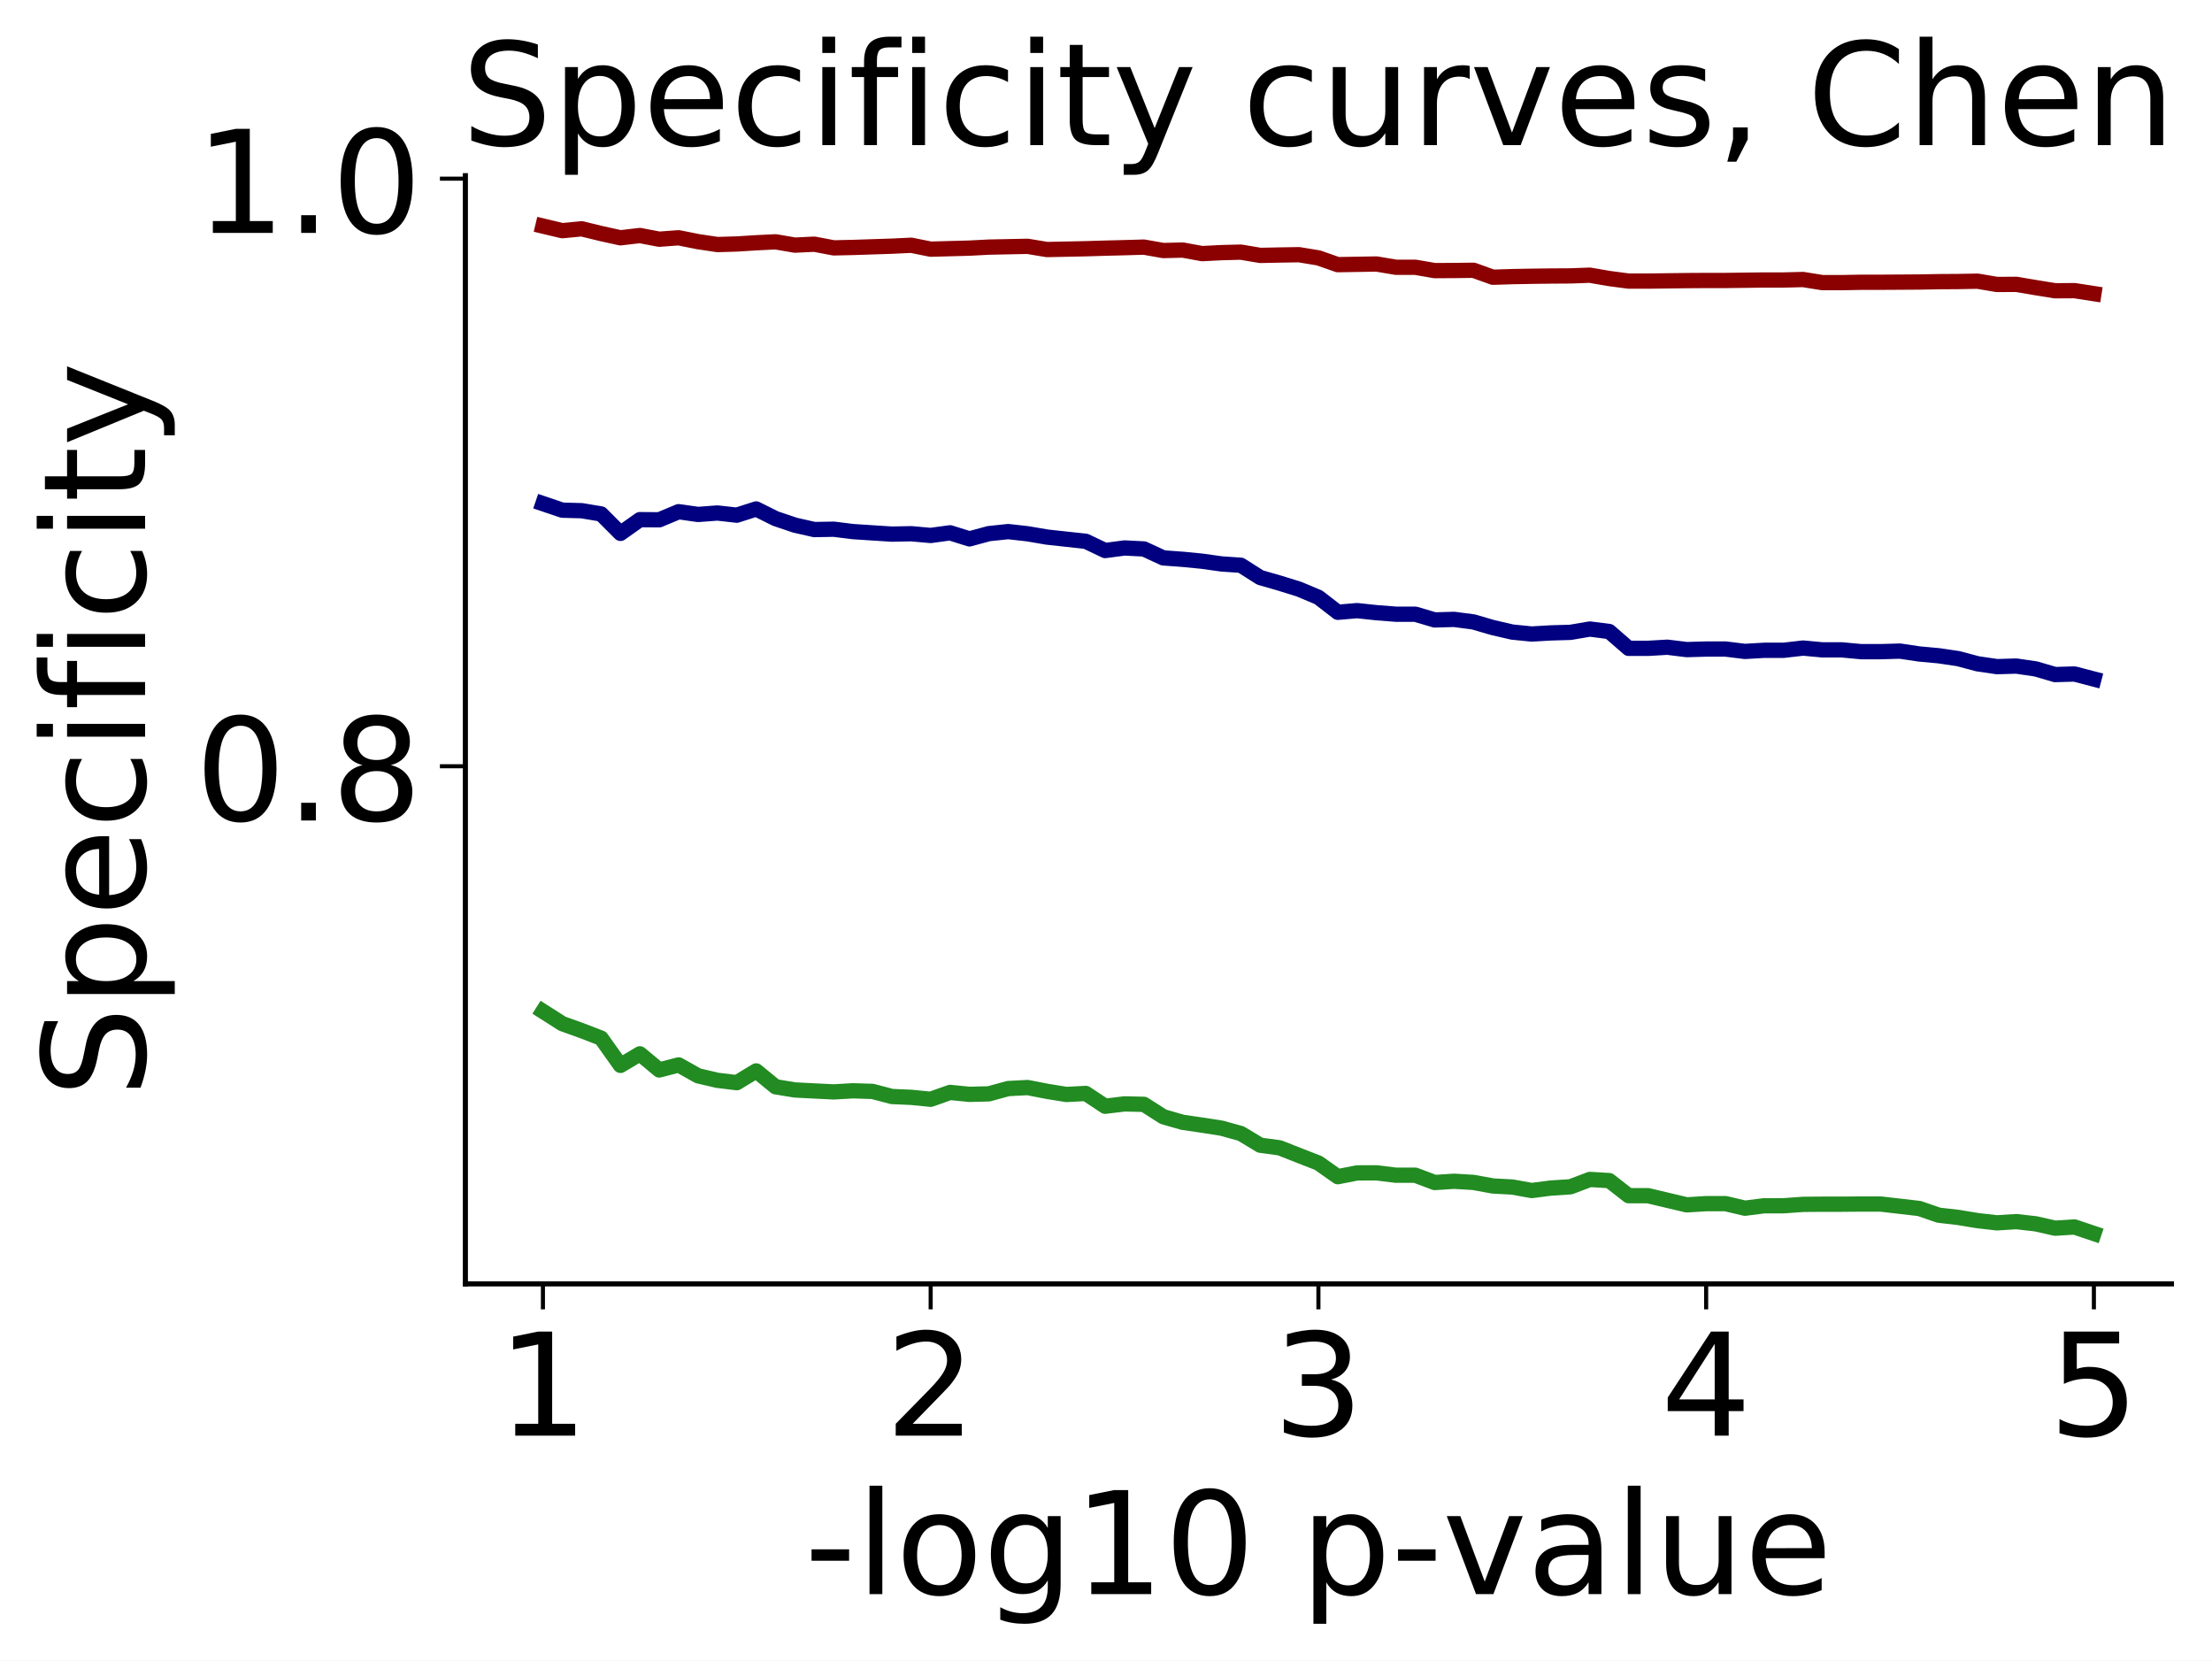
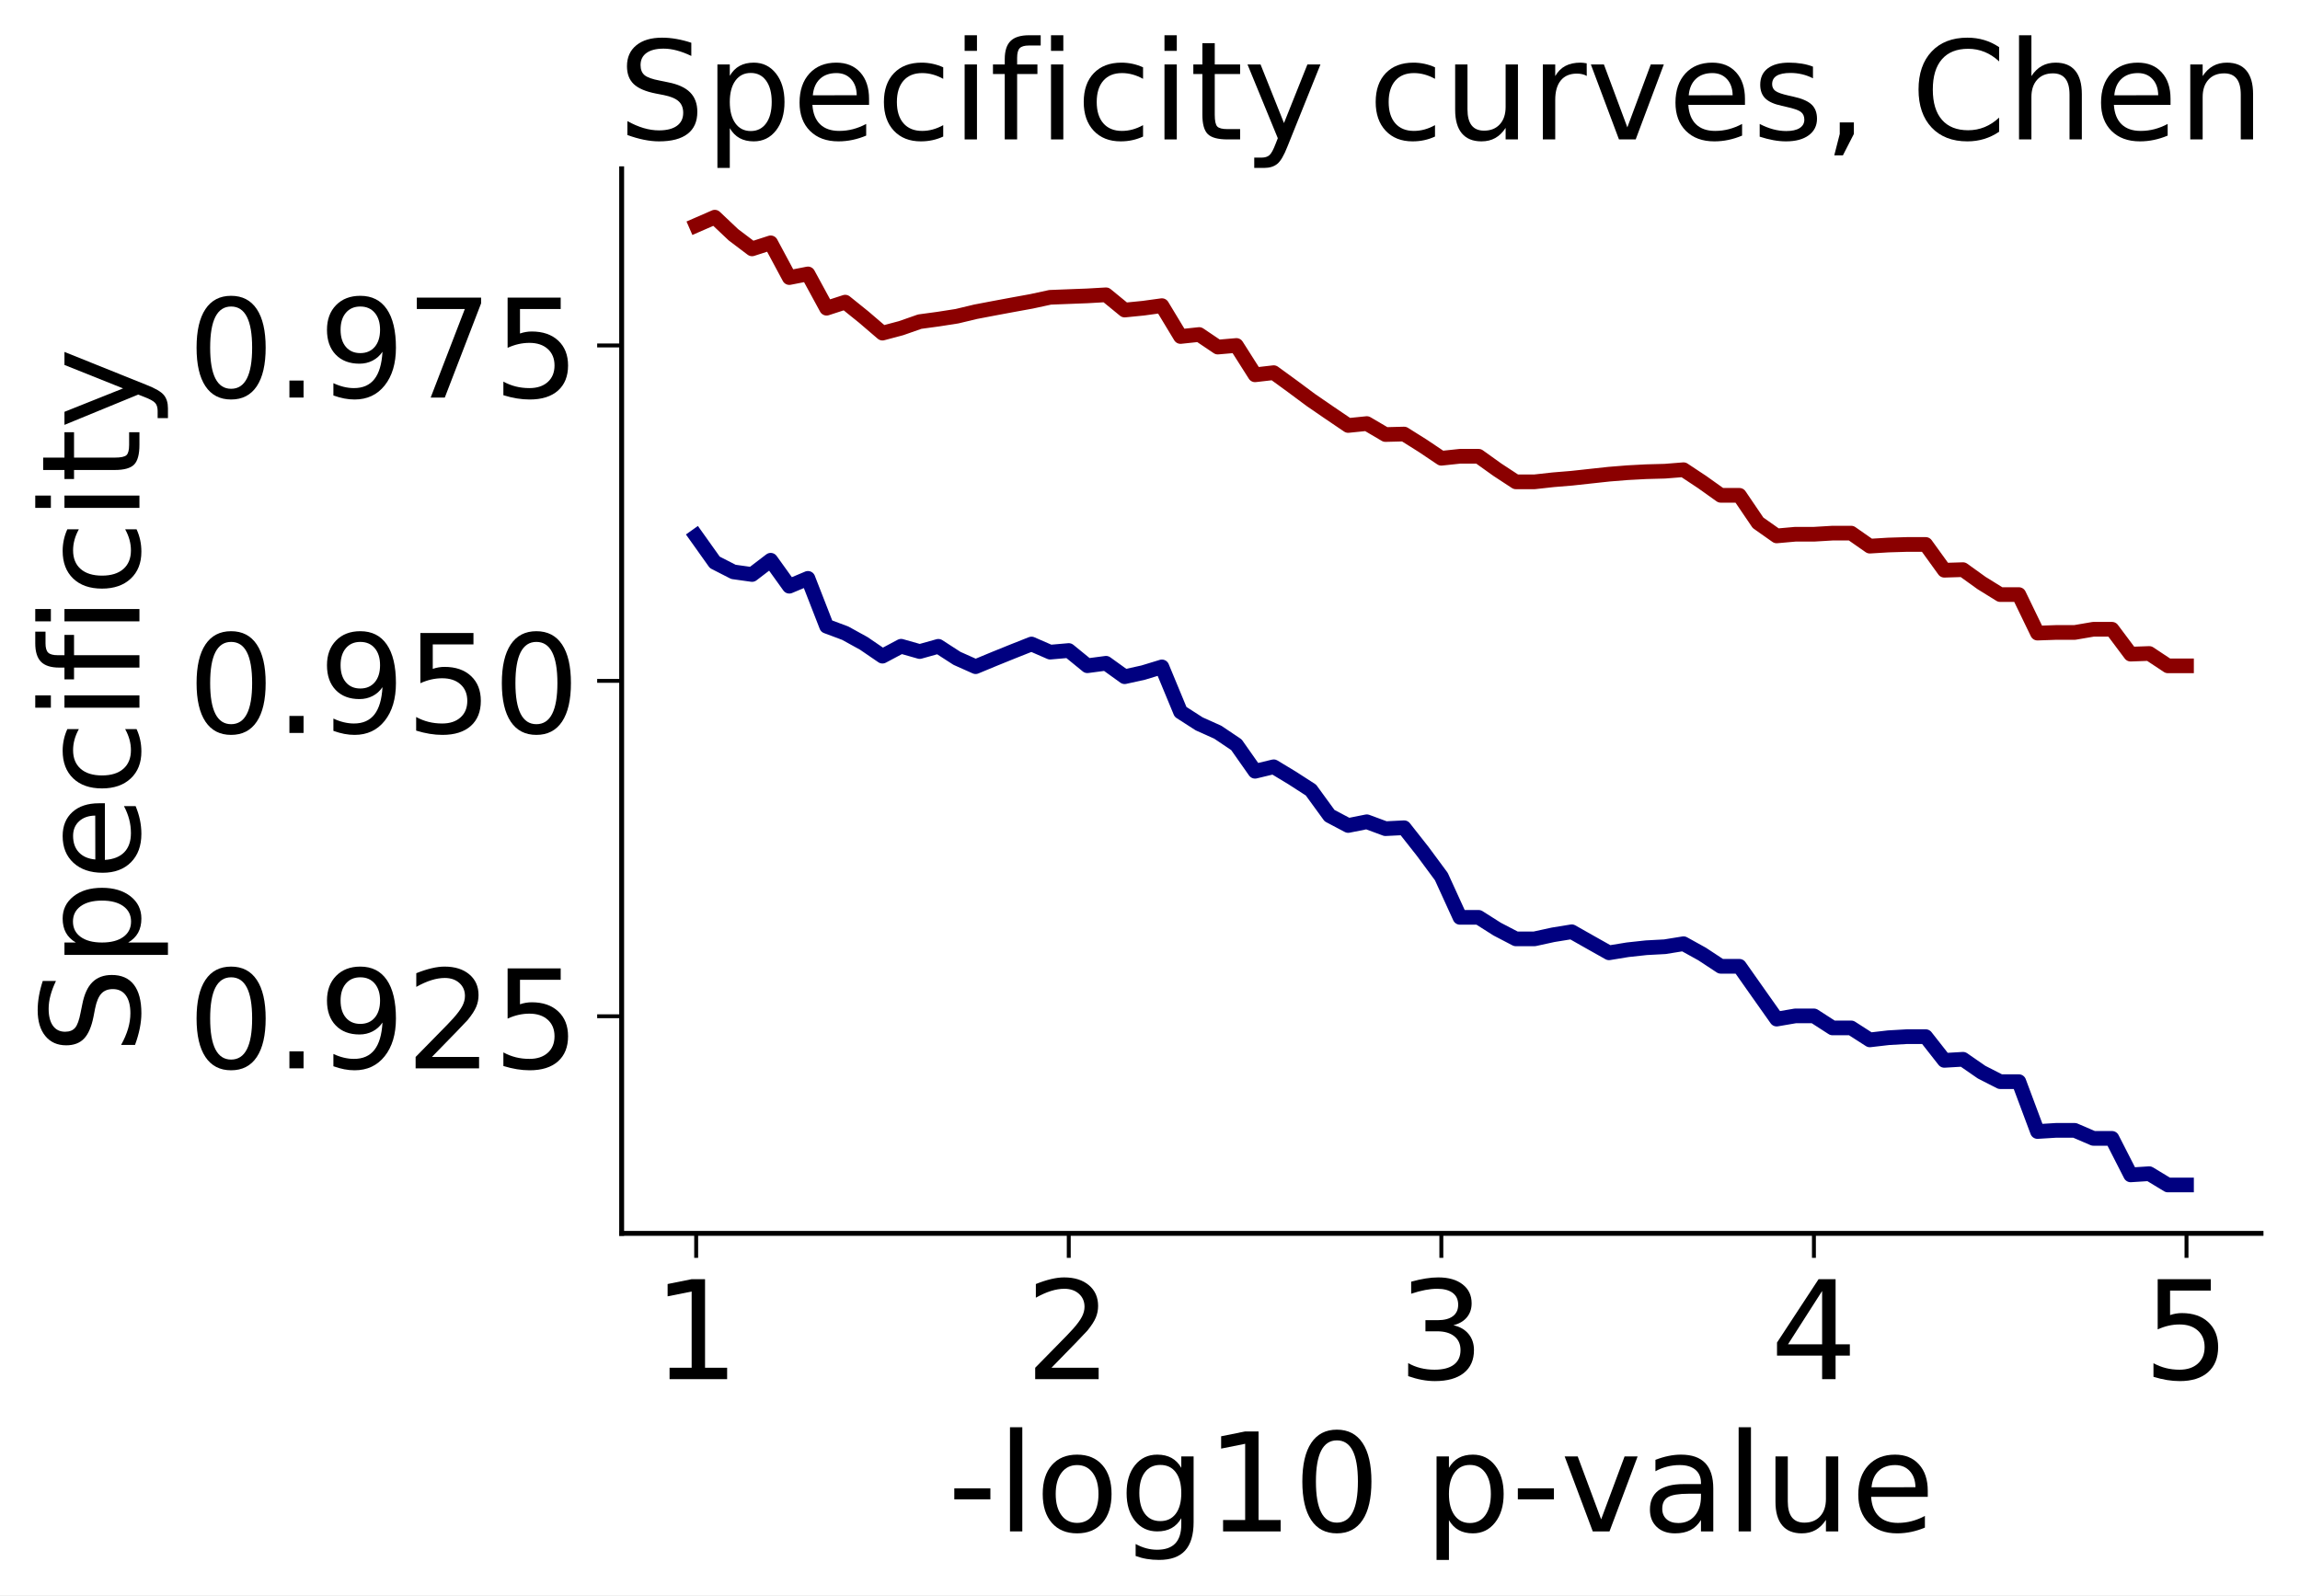
- <svg xmlns="http://www.w3.org/2000/svg" xmlns:xlink="http://www.w3.org/1999/xlink" height="325.813pt" version="1.1" viewBox="0 0 434.087 325.813" width="434.087pt">
+ <svg xmlns="http://www.w3.org/2000/svg" xmlns:xlink="http://www.w3.org/1999/xlink" height="325.813pt" version="1.1" viewBox="0 0 469.717 325.813" width="469.717pt">
  <defs>
    <style type="text/css">
*{stroke-linecap:butt;stroke-linejoin:round;}
  </style>
  </defs>
  <g id="figure_1">
    <g id="patch_1">
-       <path d="M 0 325.813  L 434.087 325.813  L 434.087 0  L 0 0  z " style="fill:#ffffff;" />
+       <path d="M 0 325.813  L 469.717 325.813  L 469.717 0  L 0 0  z " style="fill:#ffffff;" />
    </g>
    <g id="axes_1">
      <g id="patch_2">
-         <path d="M 91.328 251.916  L 426.127 251.916  L 426.127 34.476  L 91.328 34.476  z " style="fill:#ffffff;" />
+         <path d="M 126.957 251.916  L 461.757 251.916  L 461.757 34.476  L 126.957 34.476  z " style="fill:#ffffff;" />
      </g>
      <g id="matplotlib.axis_1">
        <g id="xtick_1">
          <g id="line2d_1">
            <defs>
-               <path d="M 0 0  L 0 5  " id="m78167e372d" style="stroke:#000000;stroke-width:0.8;" />
-             </defs>
-             <g>
-               <use style="stroke:#000000;stroke-width:0.8;" x="106.546" xlink:href="#m78167e372d" y="251.916" />
+               <path d="M 0 0  L 0 5  " id="mc0bfc210e9" style="stroke:#000000;stroke-width:0.8;" />
+             </defs>
+             <g>
+               <use style="stroke:#000000;stroke-width:0.8;" x="142.176" xlink:href="#mc0bfc210e9" y="251.916" />
            </g>
          </g>
          <g id="text_1">
            <defs>
              <path d="M 12.406 8.297  L 28.516 8.297  L 28.516 63.922  L 10.984 60.406  L 10.984 69.391  L 28.422 72.906  L 38.281 72.906  L 38.281 8.297  L 54.391 8.297  L 54.391 0  L 12.406 0  z " id="DejaVuSans-49" />
            </defs>
-             <g transform="translate(97.63818 281.6913)scale(0.28 -0.28)">
+             <g transform="translate(133.2682 281.6913)scale(0.28 -0.28)">
              <use xlink:href="#DejaVuSans-49" />
            </g>
          </g>
        </g>
        <g id="xtick_2">
          <g id="line2d_2">
            <g>
-               <use style="stroke:#000000;stroke-width:0.8;" x="182.637" xlink:href="#m78167e372d" y="251.916" />
+               <use style="stroke:#000000;stroke-width:0.8;" x="218.267" xlink:href="#mc0bfc210e9" y="251.916" />
            </g>
          </g>
          <g id="text_2">
            <defs>
              <path d="M 19.188 8.297  L 53.609 8.297  L 53.609 0  L 7.328 0  L 7.328 8.297  Q 12.938 14.109 22.625 23.891  Q 32.328 33.688 34.812 36.531  Q 39.547 41.844 41.422 45.531  Q 43.312 49.219 43.312 52.781  Q 43.312 58.594 39.234 62.25  Q 35.156 65.922 28.609 65.922  Q 23.969 65.922 18.812 64.312  Q 13.672 62.703 7.812 59.422  L 7.812 69.391  Q 13.766 71.781 18.938 73  Q 24.125 74.219 28.422 74.219  Q 39.75 74.219 46.484 68.547  Q 53.219 62.891 53.219 53.422  Q 53.219 48.922 51.531 44.891  Q 49.859 40.875 45.406 35.406  Q 44.188 33.984 37.641 27.219  Q 31.109 20.453 19.188 8.297  z " id="DejaVuSans-50" />
            </defs>
-             <g transform="translate(173.7291 281.6913)scale(0.28 -0.28)">
+             <g transform="translate(209.3591 281.6913)scale(0.28 -0.28)">
              <use xlink:href="#DejaVuSans-50" />
            </g>
          </g>
        </g>
        <g id="xtick_3">
          <g id="line2d_3">
            <g>
-               <use style="stroke:#000000;stroke-width:0.8;" x="258.728" xlink:href="#m78167e372d" y="251.916" />
+               <use style="stroke:#000000;stroke-width:0.8;" x="294.358" xlink:href="#mc0bfc210e9" y="251.916" />
            </g>
          </g>
          <g id="text_3">
            <defs>
              <path d="M 40.578 39.312  Q 47.656 37.797 51.625 33  Q 55.609 28.219 55.609 21.188  Q 55.609 10.406 48.188 4.484  Q 40.766 -1.422 27.094 -1.422  Q 22.516 -1.422 17.656 -0.516  Q 12.797 0.391 7.625 2.203  L 7.625 11.719  Q 11.719 9.328 16.594 8.109  Q 21.484 6.891 26.812 6.891  Q 36.078 6.891 40.938 10.547  Q 45.797 14.203 45.797 21.188  Q 45.797 27.641 41.281 31.266  Q 36.766 34.906 28.719 34.906  L 20.219 34.906  L 20.219 43.016  L 29.109 43.016  Q 36.375 43.016 40.234 45.922  Q 44.094 48.828 44.094 54.297  Q 44.094 59.906 40.109 62.906  Q 36.141 65.922 28.719 65.922  Q 24.656 65.922 20.016 65.031  Q 15.375 64.156 9.812 62.312  L 9.812 71.094  Q 15.438 72.656 20.344 73.438  Q 25.25 74.219 29.594 74.219  Q 40.828 74.219 47.359 69.109  Q 53.906 64.016 53.906 55.328  Q 53.906 49.266 50.438 45.094  Q 46.969 40.922 40.578 39.312  z " id="DejaVuSans-51" />
            </defs>
-             <g transform="translate(249.82 281.6913)scale(0.28 -0.28)">
+             <g transform="translate(285.45 281.6913)scale(0.28 -0.28)">
              <use xlink:href="#DejaVuSans-51" />
            </g>
          </g>
        </g>
        <g id="xtick_4">
          <g id="line2d_4">
            <g>
-               <use style="stroke:#000000;stroke-width:0.8;" x="334.818" xlink:href="#m78167e372d" y="251.916" />
+               <use style="stroke:#000000;stroke-width:0.8;" x="370.448" xlink:href="#mc0bfc210e9" y="251.916" />
            </g>
          </g>
          <g id="text_4">
            <defs>
              <path d="M 37.797 64.312  L 12.891 25.391  L 37.797 25.391  z M 35.203 72.906  L 47.609 72.906  L 47.609 25.391  L 58.016 25.391  L 58.016 17.188  L 47.609 17.188  L 47.609 0  L 37.797 0  L 37.797 17.188  L 4.891 17.188  L 4.891 26.703  z " id="DejaVuSans-52" />
            </defs>
-             <g transform="translate(325.9109 281.6913)scale(0.28 -0.28)">
+             <g transform="translate(361.5409 281.6913)scale(0.28 -0.28)">
              <use xlink:href="#DejaVuSans-52" />
            </g>
          </g>
        </g>
        <g id="xtick_5">
          <g id="line2d_5">
            <g>
-               <use style="stroke:#000000;stroke-width:0.8;" x="410.909" xlink:href="#m78167e372d" y="251.916" />
+               <use style="stroke:#000000;stroke-width:0.8;" x="446.539" xlink:href="#mc0bfc210e9" y="251.916" />
            </g>
          </g>
          <g id="text_5">
            <defs>
              <path d="M 10.797 72.906  L 49.516 72.906  L 49.516 64.594  L 19.828 64.594  L 19.828 46.734  Q 21.969 47.469 24.109 47.828  Q 26.266 48.188 28.422 48.188  Q 40.625 48.188 47.75 41.5  Q 54.891 34.812 54.891 23.391  Q 54.891 11.625 47.562 5.094  Q 40.234 -1.422 26.906 -1.422  Q 22.312 -1.422 17.547 -0.641  Q 12.797 0.141 7.719 1.703  L 7.719 11.625  Q 12.109 9.234 16.797 8.062  Q 21.484 6.891 26.703 6.891  Q 35.156 6.891 40.078 11.328  Q 45.016 15.766 45.016 23.391  Q 45.016 31 40.078 35.438  Q 35.156 39.891 26.703 39.891  Q 22.75 39.891 18.812 39.016  Q 14.891 38.141 10.797 36.281  z " id="DejaVuSans-53" />
            </defs>
-             <g transform="translate(402.0018 281.6913)scale(0.28 -0.28)">
+             <g transform="translate(437.6318 281.6913)scale(0.28 -0.28)">
              <use xlink:href="#DejaVuSans-53" />
            </g>
          </g>
        </g>
        <g id="text_6">
          <defs>
            <path d="M 4.891 31.391  L 31.203 31.391  L 31.203 23.391  L 4.891 23.391  z " id="DejaVuSans-45" />
            <path d="M 9.422 75.984  L 18.406 75.984  L 18.406 0  L 9.422 0  z " id="DejaVuSans-108" />
            <path d="M 30.609 48.391  Q 23.391 48.391 19.188 42.75  Q 14.984 37.109 14.984 27.297  Q 14.984 17.484 19.156 11.844  Q 23.344 6.203 30.609 6.203  Q 37.797 6.203 41.984 11.859  Q 46.188 17.531 46.188 27.297  Q 46.188 37.016 41.984 42.703  Q 37.797 48.391 30.609 48.391  z M 30.609 56  Q 42.328 56 49.016 48.375  Q 55.719 40.766 55.719 27.297  Q 55.719 13.875 49.016 6.219  Q 42.328 -1.422 30.609 -1.422  Q 18.844 -1.422 12.172 6.219  Q 5.516 13.875 5.516 27.297  Q 5.516 40.766 12.172 48.375  Q 18.844 56 30.609 56  z " id="DejaVuSans-111" />
            <path d="M 45.406 27.984  Q 45.406 37.75 41.375 43.109  Q 37.359 48.484 30.078 48.484  Q 22.859 48.484 18.828 43.109  Q 14.797 37.75 14.797 27.984  Q 14.797 18.266 18.828 12.891  Q 22.859 7.516 30.078 7.516  Q 37.359 7.516 41.375 12.891  Q 45.406 18.266 45.406 27.984  z M 54.391 6.781  Q 54.391 -7.172 48.188 -13.984  Q 42 -20.797 29.203 -20.797  Q 24.469 -20.797 20.266 -20.094  Q 16.062 -19.391 12.109 -17.922  L 12.109 -9.188  Q 16.062 -11.328 19.922 -12.344  Q 23.781 -13.375 27.781 -13.375  Q 36.625 -13.375 41.016 -8.766  Q 45.406 -4.156 45.406 5.172  L 45.406 9.625  Q 42.625 4.781 38.281 2.391  Q 33.938 0 27.875 0  Q 17.828 0 11.672 7.656  Q 5.516 15.328 5.516 27.984  Q 5.516 40.672 11.672 48.328  Q 17.828 56 27.875 56  Q 33.938 56 38.281 53.609  Q 42.625 51.219 45.406 46.391  L 45.406 54.688  L 54.391 54.688  z " id="DejaVuSans-103" />
            <path d="M 31.781 66.406  Q 24.172 66.406 20.328 58.906  Q 16.5 51.422 16.5 36.375  Q 16.5 21.391 20.328 13.891  Q 24.172 6.391 31.781 6.391  Q 39.453 6.391 43.281 13.891  Q 47.125 21.391 47.125 36.375  Q 47.125 51.422 43.281 58.906  Q 39.453 66.406 31.781 66.406  z M 31.781 74.219  Q 44.047 74.219 50.516 64.516  Q 56.984 54.828 56.984 36.375  Q 56.984 17.969 50.516 8.266  Q 44.047 -1.422 31.781 -1.422  Q 19.531 -1.422 13.062 8.266  Q 6.594 17.969 6.594 36.375  Q 6.594 54.828 13.062 64.516  Q 19.531 74.219 31.781 74.219  z " id="DejaVuSans-48" />
            <path id="DejaVuSans-32" />
            <path d="M 18.109 8.203  L 18.109 -20.797  L 9.078 -20.797  L 9.078 54.688  L 18.109 54.688  L 18.109 46.391  Q 20.953 51.266 25.266 53.625  Q 29.594 56 35.594 56  Q 45.562 56 51.781 48.094  Q 58.016 40.188 58.016 27.297  Q 58.016 14.406 51.781 6.484  Q 45.562 -1.422 35.594 -1.422  Q 29.594 -1.422 25.266 0.953  Q 20.953 3.328 18.109 8.203  z M 48.688 27.297  Q 48.688 37.203 44.609 42.844  Q 40.531 48.484 33.406 48.484  Q 26.266 48.484 22.188 42.844  Q 18.109 37.203 18.109 27.297  Q 18.109 17.391 22.188 11.75  Q 26.266 6.109 33.406 6.109  Q 40.531 6.109 44.609 11.75  Q 48.688 17.391 48.688 27.297  z " id="DejaVuSans-112" />
            <path d="M 2.984 54.688  L 12.5 54.688  L 29.594 8.797  L 46.688 54.688  L 56.203 54.688  L 35.688 0  L 23.484 0  z " id="DejaVuSans-118" />
            <path d="M 34.281 27.484  Q 23.391 27.484 19.188 25  Q 14.984 22.516 14.984 16.5  Q 14.984 11.719 18.141 8.906  Q 21.297 6.109 26.703 6.109  Q 34.188 6.109 38.703 11.406  Q 43.219 16.703 43.219 25.484  L 43.219 27.484  z M 52.203 31.203  L 52.203 0  L 43.219 0  L 43.219 8.297  Q 40.141 3.328 35.547 0.953  Q 30.953 -1.422 24.312 -1.422  Q 15.922 -1.422 10.953 3.297  Q 6 8.016 6 15.922  Q 6 25.141 12.172 29.828  Q 18.359 34.516 30.609 34.516  L 43.219 34.516  L 43.219 35.406  Q 43.219 41.609 39.141 45  Q 35.062 48.391 27.688 48.391  Q 23 48.391 18.547 47.266  Q 14.109 46.141 10.016 43.891  L 10.016 52.203  Q 14.938 54.109 19.578 55.047  Q 24.219 56 28.609 56  Q 40.484 56 46.344 49.844  Q 52.203 43.703 52.203 31.203  z " id="DejaVuSans-97" />
            <path d="M 8.5 21.578  L 8.5 54.688  L 17.484 54.688  L 17.484 21.922  Q 17.484 14.156 20.5 10.266  Q 23.531 6.391 29.594 6.391  Q 36.859 6.391 41.078 11.031  Q 45.312 15.672 45.312 23.688  L 45.312 54.688  L 54.297 54.688  L 54.297 0  L 45.312 0  L 45.312 8.406  Q 42.047 3.422 37.719 1  Q 33.406 -1.422 27.688 -1.422  Q 18.266 -1.422 13.375 4.438  Q 8.5 10.297 8.5 21.578  z M 31.109 56  z " id="DejaVuSans-117" />
            <path d="M 56.203 29.594  L 56.203 25.203  L 14.891 25.203  Q 15.484 15.922 20.484 11.062  Q 25.484 6.203 34.422 6.203  Q 39.594 6.203 44.453 7.469  Q 49.312 8.734 54.109 11.281  L 54.109 2.781  Q 49.266 0.734 44.188 -0.344  Q 39.109 -1.422 33.891 -1.422  Q 20.797 -1.422 13.156 6.188  Q 5.516 13.812 5.516 26.812  Q 5.516 40.234 12.766 48.109  Q 20.016 56 32.328 56  Q 43.359 56 49.781 48.891  Q 56.203 41.797 56.203 29.594  z M 47.219 32.234  Q 47.125 39.594 43.094 43.984  Q 39.062 48.391 32.422 48.391  Q 24.906 48.391 20.391 44.141  Q 15.875 39.891 15.188 32.172  z " id="DejaVuSans-101" />
          </defs>
-           <g transform="translate(157.8925 312.79)scale(0.28 -0.28)">
+           <g transform="translate(193.5225 312.79)scale(0.28 -0.28)">
            <use xlink:href="#DejaVuSans-45" />
            <use x="36.084" xlink:href="#DejaVuSans-108" />
            <use x="63.867" xlink:href="#DejaVuSans-111" />
            <use x="125.049" xlink:href="#DejaVuSans-103" />
            <use x="188.525" xlink:href="#DejaVuSans-49" />
            <use x="252.148" xlink:href="#DejaVuSans-48" />
            <use x="315.771" xlink:href="#DejaVuSans-32" />
            <use x="347.559" xlink:href="#DejaVuSans-112" />
            <use x="411.035" xlink:href="#DejaVuSans-45" />
            <use x="447.088" xlink:href="#DejaVuSans-118" />
            <use x="506.268" xlink:href="#DejaVuSans-97" />
            <use x="567.547" xlink:href="#DejaVuSans-108" />
            <use x="595.33" xlink:href="#DejaVuSans-117" />
            <use x="658.709" xlink:href="#DejaVuSans-101" />
          </g>
        </g>
      </g>
      <g id="matplotlib.axis_2">
        <g id="ytick_1">
          <g id="line2d_6">
            <defs>
-               <path d="M 0 0  L -5 0  " id="mc0ffc620c5" style="stroke:#000000;stroke-width:0.8;" />
-             </defs>
-             <g>
-               <use style="stroke:#000000;stroke-width:0.8;" x="91.328" xlink:href="#mc0ffc620c5" y="150.355" />
+               <path d="M 0 0  L -5 0  " id="m70d79c8065" style="stroke:#000000;stroke-width:0.8;" />
+             </defs>
+             <g>
+               <use style="stroke:#000000;stroke-width:0.8;" x="126.957" xlink:href="#m70d79c8065" y="207.571" />
            </g>
          </g>
          <g id="text_7">
            <defs>
              <path d="M 10.688 12.406  L 21 12.406  L 21 0  L 10.688 0  z " id="DejaVuSans-46" />
-               <path d="M 31.781 34.625  Q 24.75 34.625 20.719 30.859  Q 16.703 27.094 16.703 20.516  Q 16.703 13.922 20.719 10.156  Q 24.75 6.391 31.781 6.391  Q 38.812 6.391 42.859 10.172  Q 46.922 13.969 46.922 20.516  Q 46.922 27.094 42.891 30.859  Q 38.875 34.625 31.781 34.625  z M 21.922 38.812  Q 15.578 40.375 12.031 44.719  Q 8.5 49.078 8.5 55.328  Q 8.5 64.062 14.719 69.141  Q 20.953 74.219 31.781 74.219  Q 42.672 74.219 48.875 69.141  Q 55.078 64.062 55.078 55.328  Q 55.078 49.078 51.531 44.719  Q 48 40.375 41.703 38.812  Q 48.828 37.156 52.797 32.312  Q 56.781 27.484 56.781 20.516  Q 56.781 9.906 50.312 4.234  Q 43.844 -1.422 31.781 -1.422  Q 19.734 -1.422 13.25 4.234  Q 6.781 9.906 6.781 20.516  Q 6.781 27.484 10.781 32.312  Q 14.797 37.156 21.922 38.812  z M 18.312 54.391  Q 18.312 48.734 21.844 45.562  Q 25.391 42.391 31.781 42.391  Q 38.141 42.391 41.719 45.562  Q 45.312 48.734 45.312 54.391  Q 45.312 60.062 41.719 63.234  Q 38.141 66.406 31.781 66.406  Q 25.391 66.406 21.844 63.234  Q 18.312 60.062 18.312 54.391  z " id="DejaVuSans-56" />
-             </defs>
-             <g transform="translate(38.29875 160.9925)scale(0.28 -0.28)">
+               <path d="M 10.984 1.516  L 10.984 10.5  Q 14.703 8.734 18.5 7.812  Q 22.312 6.891 25.984 6.891  Q 35.75 6.891 40.891 13.453  Q 46.047 20.016 46.781 33.406  Q 43.953 29.203 39.594 26.953  Q 35.25 24.703 29.984 24.703  Q 19.047 24.703 12.672 31.312  Q 6.297 37.938 6.297 49.422  Q 6.297 60.641 12.938 67.422  Q 19.578 74.219 30.609 74.219  Q 43.266 74.219 49.922 64.516  Q 56.594 54.828 56.594 36.375  Q 56.594 19.141 48.406 8.859  Q 40.234 -1.422 26.422 -1.422  Q 22.703 -1.422 18.891 -0.688  Q 15.094 0.047 10.984 1.516  z M 30.609 32.422  Q 37.25 32.422 41.125 36.953  Q 45.016 41.5 45.016 49.422  Q 45.016 57.281 41.125 61.844  Q 37.25 66.406 30.609 66.406  Q 23.969 66.406 20.094 61.844  Q 16.219 57.281 16.219 49.422  Q 16.219 41.5 20.094 36.953  Q 23.969 32.422 30.609 32.422  z " id="DejaVuSans-57" />
+             </defs>
+             <g transform="translate(38.29875 218.2085)scale(0.28 -0.28)">
              <use xlink:href="#DejaVuSans-48" />
              <use x="63.623" xlink:href="#DejaVuSans-46" />
-               <use x="95.41" xlink:href="#DejaVuSans-56" />
+               <use x="95.41" xlink:href="#DejaVuSans-57" />
+               <use x="159.033" xlink:href="#DejaVuSans-50" />
+               <use x="222.656" xlink:href="#DejaVuSans-53" />
            </g>
          </g>
        </g>
        <g id="ytick_2">
          <g id="line2d_7">
            <g>
-               <use style="stroke:#000000;stroke-width:0.8;" x="91.328" xlink:href="#mc0ffc620c5" y="35.061" />
+               <use style="stroke:#000000;stroke-width:0.8;" x="126.957" xlink:href="#m70d79c8065" y="139.067" />
            </g>
          </g>
          <g id="text_8">
-             <g transform="translate(38.29875 45.69923)scale(0.28 -0.28)">
-               <use xlink:href="#DejaVuSans-49" />
+             <g transform="translate(38.29875 149.7043)scale(0.28 -0.28)">
+               <use xlink:href="#DejaVuSans-48" />
              <use x="63.623" xlink:href="#DejaVuSans-46" />
-               <use x="95.41" xlink:href="#DejaVuSans-48" />
-             </g>
-           </g>
-         </g>
-         <g id="text_9">
+               <use x="95.41" xlink:href="#DejaVuSans-57" />
+               <use x="159.033" xlink:href="#DejaVuSans-53" />
+               <use x="222.656" xlink:href="#DejaVuSans-48" />
+             </g>
+           </g>
+         </g>
+         <g id="ytick_3">
+           <g id="line2d_8">
+             <g>
+               <use style="stroke:#000000;stroke-width:0.8;" x="126.957" xlink:href="#m70d79c8065" y="70.562" />
+             </g>
+           </g>
+           <g id="text_9">
+             <defs>
+               <path d="M 8.203 72.906  L 55.078 72.906  L 55.078 68.703  L 28.609 0  L 18.312 0  L 43.219 64.594  L 8.203 64.594  z " id="DejaVuSans-55" />
+             </defs>
+             <g transform="translate(38.29875 81.2002)scale(0.28 -0.28)">
+               <use xlink:href="#DejaVuSans-48" />
+               <use x="63.623" xlink:href="#DejaVuSans-46" />
+               <use x="95.41" xlink:href="#DejaVuSans-57" />
+               <use x="159.033" xlink:href="#DejaVuSans-55" />
+               <use x="222.656" xlink:href="#DejaVuSans-53" />
+             </g>
+           </g>
+         </g>
+         <g id="text_10">
          <defs>
            <path d="M 53.516 70.516  L 53.516 60.891  Q 47.906 63.578 42.922 64.891  Q 37.938 66.219 33.297 66.219  Q 25.25 66.219 20.875 63.094  Q 16.5 59.969 16.5 54.203  Q 16.5 49.359 19.406 46.891  Q 22.312 44.438 30.422 42.922  L 36.375 41.703  Q 47.406 39.594 52.656 34.297  Q 57.906 29 57.906 20.125  Q 57.906 9.516 50.797 4.047  Q 43.703 -1.422 29.984 -1.422  Q 24.812 -1.422 18.969 -0.25  Q 13.141 0.922 6.891 3.219  L 6.891 13.375  Q 12.891 10.016 18.656 8.297  Q 24.422 6.594 29.984 6.594  Q 38.422 6.594 43.016 9.906  Q 47.609 13.234 47.609 19.391  Q 47.609 24.75 44.312 27.781  Q 41.016 30.812 33.5 32.328  L 27.484 33.5  Q 16.453 35.688 11.516 40.375  Q 6.594 45.062 6.594 53.422  Q 6.594 63.094 13.406 68.656  Q 20.219 74.219 32.172 74.219  Q 37.312 74.219 42.625 73.281  Q 47.953 72.359 53.516 70.516  z " id="DejaVuSans-83" />
            <path d="M 48.781 52.594  L 48.781 44.188  Q 44.969 46.297 41.141 47.344  Q 37.312 48.391 33.406 48.391  Q 24.656 48.391 19.812 42.844  Q 14.984 37.312 14.984 27.297  Q 14.984 17.281 19.812 11.734  Q 24.656 6.203 33.406 6.203  Q 37.312 6.203 41.141 7.25  Q 44.969 8.297 48.781 10.406  L 48.781 2.094  Q 45.016 0.344 40.984 -0.531  Q 36.969 -1.422 32.422 -1.422  Q 20.062 -1.422 12.781 6.344  Q 5.516 14.109 5.516 27.297  Q 5.516 40.672 12.859 48.328  Q 20.219 56 33.016 56  Q 37.156 56 41.109 55.141  Q 45.062 54.297 48.781 52.594  z " id="DejaVuSans-99" />
            <path d="M 9.422 54.688  L 18.406 54.688  L 18.406 0  L 9.422 0  z M 9.422 75.984  L 18.406 75.984  L 18.406 64.594  L 9.422 64.594  z " id="DejaVuSans-105" />
            <path d="M 37.109 75.984  L 37.109 68.5  L 28.516 68.5  Q 23.688 68.5 21.797 66.547  Q 19.922 64.594 19.922 59.516  L 19.922 54.688  L 34.719 54.688  L 34.719 47.703  L 19.922 47.703  L 19.922 0  L 10.891 0  L 10.891 47.703  L 2.297 47.703  L 2.297 54.688  L 10.891 54.688  L 10.891 58.5  Q 10.891 67.625 15.141 71.797  Q 19.391 75.984 28.609 75.984  z " id="DejaVuSans-102" />
            <path d="M 18.312 70.219  L 18.312 54.688  L 36.812 54.688  L 36.812 47.703  L 18.312 47.703  L 18.312 18.016  Q 18.312 11.328 20.141 9.422  Q 21.969 7.516 27.594 7.516  L 36.812 7.516  L 36.812 0  L 27.594 0  Q 17.188 0 13.234 3.875  Q 9.281 7.766 9.281 18.016  L 9.281 47.703  L 2.688 47.703  L 2.688 54.688  L 9.281 54.688  L 9.281 70.219  z " id="DejaVuSans-116" />
            <path d="M 32.172 -5.078  Q 28.375 -14.844 24.75 -17.812  Q 21.141 -20.797 15.094 -20.797  L 7.906 -20.797  L 7.906 -13.281  L 13.188 -13.281  Q 16.891 -13.281 18.938 -11.516  Q 21 -9.766 23.484 -3.219  L 25.094 0.875  L 2.984 54.688  L 12.5 54.688  L 29.594 11.922  L 46.688 54.688  L 56.203 54.688  z " id="DejaVuSans-121" />
          </defs>
          <g transform="translate(28.47563 215.3525)rotate(-90)scale(0.28 -0.28)">
            <use xlink:href="#DejaVuSans-83" />
            <use x="63.477" xlink:href="#DejaVuSans-112" />
            <use x="126.953" xlink:href="#DejaVuSans-101" />
            <use x="188.477" xlink:href="#DejaVuSans-99" />
            <use x="243.457" xlink:href="#DejaVuSans-105" />
            <use x="271.24" xlink:href="#DejaVuSans-102" />
            <use x="306.445" xlink:href="#DejaVuSans-105" />
            <use x="334.229" xlink:href="#DejaVuSans-99" />
            <use x="389.209" xlink:href="#DejaVuSans-105" />
            <use x="416.992" xlink:href="#DejaVuSans-116" />
            <use x="456.201" xlink:href="#DejaVuSans-121" />
          </g>
        </g>
      </g>
-       <g id="line2d_8">
-         <path clip-path="url(#p983f645ba4)" d="M 106.546 44.359  L 110.35 45.264  L 114.155 44.895  L 117.959 45.825  L 121.764 46.66  L 125.568 46.212  L 129.373 46.936  L 133.178 46.654  L 136.982 47.414  L 140.787 47.982  L 144.591 47.872  L 148.396 47.635  L 152.2 47.448  L 156.005 48.099  L 159.809 47.913  L 163.614 48.636  L 167.418 48.551  L 171.223 48.426  L 175.028 48.303  L 178.832 48.123  L 182.637 48.89  L 186.441 48.787  L 190.246 48.685  L 194.05 48.487  L 197.855 48.409  L 201.659 48.333  L 205.464 48.962  L 209.268 48.884  L 213.073 48.806  L 216.877 48.691  L 220.682 48.597  L 224.487 48.486  L 228.291 49.16  L 232.096 49.065  L 235.9 49.763  L 239.705 49.569  L 243.509 49.473  L 247.314 50.113  L 251.118 50.035  L 254.923 49.976  L 258.728 50.602  L 262.532 51.93  L 266.337 51.866  L 270.141 51.802  L 273.946 52.442  L 277.75 52.442  L 281.555 53.099  L 285.359 53.076  L 289.164 53.031  L 292.968 54.396  L 296.773 54.277  L 300.577 54.206  L 304.382 54.159  L 308.187 54.136  L 311.991 53.996  L 315.796 54.65  L 319.6 55.155  L 323.405 55.155  L 327.209 55.106  L 331.014 55.058  L 334.818 55.035  L 338.623 55.035  L 342.428 54.987  L 346.232 54.94  L 350.037 54.94  L 353.841 54.845  L 357.646 55.455  L 361.45 55.455  L 365.255 55.383  L 369.059 55.383  L 372.864 55.36  L 376.668 55.336  L 380.473 55.265  L 384.277 55.241  L 388.082 55.171  L 391.887 55.817  L 395.691 55.793  L 399.496 56.437  L 403.3 57.054  L 407.105 57.028  L 410.909 57.616  " style="fill:none;stroke:#8b0000;stroke-linecap:square;stroke-width:3;" />
-       </g>
      <g id="line2d_9">
-         <path clip-path="url(#p983f645ba4)" d="M 106.546 198.438  L 110.35 200.859  L 114.155 202.224  L 117.959 203.696  L 121.764 209.045  L 125.568 206.775  L 129.373 209.944  L 133.178 208.95  L 136.982 211.089  L 140.787 211.977  L 144.591 212.436  L 148.396 210.129  L 152.2 213.242  L 156.005 213.868  L 159.809 214.06  L 163.614 214.246  L 167.418 214.027  L 171.223 214.149  L 175.028 215.152  L 178.832 215.316  L 182.637 215.693  L 186.441 214.349  L 190.246 214.728  L 194.05 214.63  L 197.855 213.591  L 201.659 213.393  L 205.464 214.134  L 209.268 214.75  L 213.073 214.55  L 216.877 217.061  L 220.682 216.6  L 224.487 216.688  L 228.291 219.123  L 232.096 220.215  L 235.9 220.769  L 239.705 221.363  L 243.509 222.413  L 247.314 224.708  L 251.118 225.22  L 254.923 226.72  L 258.728 228.203  L 262.532 230.884  L 266.337 230.139  L 270.141 230.128  L 273.946 230.596  L 277.75 230.596  L 281.555 232.027  L 285.359 231.78  L 289.164 232.009  L 292.968 232.707  L 296.773 232.91  L 300.577 233.598  L 304.382 233.111  L 308.187 232.868  L 311.991 231.425  L 315.796 231.648  L 319.6 234.607  L 323.405 234.607  L 327.209 235.511  L 331.014 236.411  L 334.818 236.17  L 338.623 236.17  L 342.428 237.065  L 346.232 236.585  L 350.037 236.585  L 353.841 236.313  L 357.646 236.281  L 361.45 236.281  L 365.255 236.249  L 369.059 236.249  L 372.864 236.689  L 376.668 237.129  L 380.473 238.441  L 384.277 238.876  L 388.082 239.506  L 391.887 239.938  L 395.691 239.7  L 399.496 240.131  L 403.3 240.99  L 407.105 240.752  L 410.909 242.032  " style="fill:none;stroke:#228b22;stroke-linecap:square;stroke-width:3;" />
+         <path clip-path="url(#pa7432885a7)" d="M 142.176 46.018  L 145.98 44.359  L 149.785 47.957  L 153.589 50.831  L 157.394 49.601  L 161.198 56.693  L 165.003 55.95  L 168.808 62.951  L 172.612 61.714  L 176.417 64.78  L 180.221 68.04  L 184.026 67.027  L 187.83 65.696  L 191.635 65.179  L 195.439 64.586  L 199.244 63.676  L 203.048 62.951  L 206.853 62.243  L 210.657 61.551  L 214.462 60.727  L 218.267 60.579  L 222.071 60.433  L 225.876 60.214  L 229.68 63.329  L 233.485 62.951  L 237.289 62.429  L 241.094 68.729  L 244.898 68.326  L 248.703 70.89  L 252.507 70.562  L 256.312 76.554  L 260.117 76.117  L 263.921 78.885  L 267.726 81.714  L 271.53 84.326  L 275.335 86.903  L 279.139 86.515  L 282.944 88.753  L 286.748 88.655  L 290.553 91.045  L 294.358 93.601  L 298.162 93.195  L 301.967 93.195  L 305.771 95.92  L 309.576 98.416  L 313.38 98.416  L 317.185 97.994  L 320.989 97.68  L 324.794 97.265  L 328.598 96.853  L 332.403 96.547  L 336.207 96.344  L 340.012 96.242  L 343.817 95.94  L 347.621 98.461  L 351.426 101.171  L 355.23 101.171  L 359.035 106.778  L 362.839 109.459  L 366.644 109.119  L 370.448 109.119  L 374.253 108.893  L 378.058 108.893  L 381.862 111.55  L 385.667 111.32  L 389.471 111.205  L 393.276 111.205  L 397.08 116.47  L 400.885 116.351  L 404.689 119.086  L 408.494 121.443  L 412.298 121.443  L 416.103 129.311  L 419.908 129.179  L 423.712 129.179  L 427.517 128.527  L 431.321 128.527  L 435.126 133.609  L 438.93 133.474  L 442.735 135.997  L 446.539 135.997  " style="fill:none;stroke:#8b0000;stroke-linecap:square;stroke-width:3;" />
      </g>
      <g id="line2d_10">
-         <path clip-path="url(#p983f645ba4)" d="M 106.546 98.818  L 110.35 100.105  L 114.155 100.206  L 117.959 100.841  L 121.764 104.655  L 125.568 101.963  L 129.373 101.992  L 133.178 100.401  L 136.982 100.943  L 140.787 100.659  L 144.591 101.084  L 148.396 99.865  L 152.2 101.76  L 156.005 103.045  L 159.809 103.907  L 163.614 103.839  L 167.418 104.309  L 171.223 104.558  L 175.028 104.802  L 178.832 104.725  L 182.637 105.067  L 186.441 104.546  L 190.246 105.736  L 194.05 104.707  L 197.855 104.304  L 201.659 104.735  L 205.464 105.382  L 209.268 105.798  L 213.073 106.21  L 216.877 108.022  L 220.682 107.518  L 224.487 107.712  L 228.291 109.469  L 232.096 109.745  L 235.9 110.118  L 239.705 110.651  L 243.509 110.912  L 247.314 113.328  L 251.118 114.419  L 254.923 115.603  L 258.728 117.202  L 262.532 120.138  L 266.337 119.814  L 270.141 120.221  L 273.946 120.517  L 277.75 120.517  L 281.555 121.64  L 285.359 121.531  L 289.164 122.034  L 292.968 123.143  L 296.773 124.022  L 300.577 124.403  L 304.382 124.184  L 308.187 124.075  L 311.991 123.425  L 315.796 123.91  L 319.6 127.213  L 323.405 127.213  L 327.209 126.992  L 331.014 127.461  L 334.818 127.351  L 338.623 127.351  L 342.428 127.818  L 346.232 127.598  L 350.037 127.598  L 353.841 127.16  L 357.646 127.514  L 361.45 127.514  L 365.255 127.865  L 369.059 127.865  L 372.864 127.756  L 376.668 128.323  L 380.473 128.67  L 384.277 129.233  L 388.082 130.245  L 391.887 130.804  L 395.691 130.693  L 399.496 131.25  L 403.3 132.361  L 407.105 132.249  L 410.909 133.24  " style="fill:none;stroke:#000080;stroke-linecap:square;stroke-width:3;" />
+         <path clip-path="url(#pa7432885a7)" d="M 142.176 109.516  L 145.98 114.861  L 149.785 116.806  L 153.589 117.34  L 157.394 114.431  L 161.198 119.734  L 165.003 118.132  L 168.808 127.903  L 172.612 129.323  L 176.417 131.422  L 180.221 134.021  L 184.026 131.996  L 187.83 133.077  L 191.635 132.012  L 195.439 134.469  L 199.244 136.167  L 203.048 134.589  L 206.853 133.048  L 210.657 131.542  L 214.462 133.2  L 218.267 132.87  L 222.071 135.976  L 225.876 135.475  L 229.68 138.216  L 233.485 137.375  L 237.289 136.216  L 241.094 145.4  L 244.898 147.847  L 248.703 149.555  L 252.507 152.115  L 256.312 157.529  L 260.117 156.615  L 263.921 158.914  L 267.726 161.37  L 271.53 166.595  L 275.335 168.605  L 279.139 167.845  L 282.944 169.255  L 286.748 169.066  L 290.553 173.894  L 294.358 179.04  L 298.162 187.369  L 301.967 187.369  L 305.771 189.782  L 309.576 191.762  L 313.38 191.762  L 317.185 190.932  L 320.989 190.314  L 324.794 192.471  L 328.598 194.61  L 332.403 193.988  L 336.207 193.575  L 340.012 193.369  L 343.817 192.755  L 347.621 194.863  L 351.426 197.368  L 355.23 197.368  L 359.035 202.771  L 362.839 208.151  L 366.644 207.498  L 370.448 207.498  L 374.253 209.953  L 378.058 209.953  L 381.862 212.397  L 385.667 211.955  L 389.471 211.735  L 393.276 211.735  L 397.08 216.581  L 400.885 216.357  L 404.689 218.988  L 408.494 220.93  L 412.298 220.93  L 416.103 231.112  L 419.908 230.876  L 423.712 230.876  L 427.517 232.513  L 431.321 232.513  L 435.126 239.968  L 438.93 239.726  L 442.735 242.032  L 446.539 242.032  " style="fill:none;stroke:#000080;stroke-linecap:square;stroke-width:3;" />
      </g>
      <g id="patch_3">
-         <path d="M 91.328 251.916  L 91.328 34.476  " style="fill:none;stroke:#000000;stroke-linecap:square;stroke-linejoin:miter;" />
+         <path d="M 126.957 251.916  L 126.957 34.476  " style="fill:none;stroke:#000000;stroke-linecap:square;stroke-linejoin:miter;" />
      </g>
      <g id="patch_4">
-         <path d="M 91.328 251.916  L 426.127 251.916  " style="fill:none;stroke:#000000;stroke-linecap:square;stroke-linejoin:miter;" />
-       </g>
-       <g id="text_10">
+         <path d="M 126.957 251.916  L 461.757 251.916  " style="fill:none;stroke:#000000;stroke-linecap:square;stroke-linejoin:miter;" />
+       </g>
+       <g id="text_11">
        <defs>
          <path d="M 41.109 46.297  Q 39.594 47.172 37.812 47.578  Q 36.031 48 33.891 48  Q 26.266 48 22.188 43.047  Q 18.109 38.094 18.109 28.812  L 18.109 0  L 9.078 0  L 9.078 54.688  L 18.109 54.688  L 18.109 46.188  Q 20.953 51.172 25.484 53.578  Q 30.031 56 36.531 56  Q 37.453 56 38.578 55.875  Q 39.703 55.766 41.062 55.516  z " id="DejaVuSans-114" />
          <path d="M 44.281 53.078  L 44.281 44.578  Q 40.484 46.531 36.375 47.5  Q 32.281 48.484 27.875 48.484  Q 21.188 48.484 17.844 46.438  Q 14.5 44.391 14.5 40.281  Q 14.5 37.156 16.891 35.375  Q 19.281 33.594 26.516 31.984  L 29.594 31.297  Q 39.156 29.25 43.188 25.516  Q 47.219 21.781 47.219 15.094  Q 47.219 7.469 41.188 3.016  Q 35.156 -1.422 24.609 -1.422  Q 20.219 -1.422 15.453 -0.562  Q 10.688 0.297 5.422 2  L 5.422 11.281  Q 10.406 8.688 15.234 7.391  Q 20.062 6.109 24.812 6.109  Q 31.156 6.109 34.562 8.281  Q 37.984 10.453 37.984 14.406  Q 37.984 18.062 35.516 20.016  Q 33.062 21.969 24.703 23.781  L 21.578 24.516  Q 13.234 26.266 9.516 29.906  Q 5.812 33.547 5.812 39.891  Q 5.812 47.609 11.281 51.797  Q 16.75 56 26.812 56  Q 31.781 56 36.172 55.266  Q 40.578 54.547 44.281 53.078  z " id="DejaVuSans-115" />
          <path d="M 11.719 12.406  L 22.016 12.406  L 22.016 4  L 14.016 -11.625  L 7.719 -11.625  L 11.719 4  z " id="DejaVuSans-44" />
          <path d="M 64.406 67.281  L 64.406 56.891  Q 59.422 61.531 53.781 63.812  Q 48.141 66.109 41.797 66.109  Q 29.297 66.109 22.656 58.469  Q 16.016 50.828 16.016 36.375  Q 16.016 21.969 22.656 14.328  Q 29.297 6.688 41.797 6.688  Q 48.141 6.688 53.781 8.984  Q 59.422 11.281 64.406 15.922  L 64.406 5.609  Q 59.234 2.094 53.438 0.328  Q 47.656 -1.422 41.219 -1.422  Q 24.656 -1.422 15.125 8.703  Q 5.609 18.844 5.609 36.375  Q 5.609 53.953 15.125 64.078  Q 24.656 74.219 41.219 74.219  Q 47.75 74.219 53.531 72.484  Q 59.328 70.75 64.406 67.281  z " id="DejaVuSans-67" />
          <path d="M 54.891 33.016  L 54.891 0  L 45.906 0  L 45.906 32.719  Q 45.906 40.484 42.875 44.328  Q 39.844 48.188 33.797 48.188  Q 26.516 48.188 22.312 43.547  Q 18.109 38.922 18.109 30.906  L 18.109 0  L 9.078 0  L 9.078 75.984  L 18.109 75.984  L 18.109 46.188  Q 21.344 51.125 25.703 53.562  Q 30.078 56 35.797 56  Q 45.219 56 50.047 50.172  Q 54.891 44.344 54.891 33.016  z " id="DejaVuSans-104" />
          <path d="M 54.891 33.016  L 54.891 0  L 45.906 0  L 45.906 32.719  Q 45.906 40.484 42.875 44.328  Q 39.844 48.188 33.797 48.188  Q 26.516 48.188 22.312 43.547  Q 18.109 38.922 18.109 30.906  L 18.109 0  L 9.078 0  L 9.078 54.688  L 18.109 54.688  L 18.109 46.188  Q 21.344 51.125 25.703 53.562  Q 30.078 56 35.797 56  Q 45.219 56 50.047 50.172  Q 54.891 44.344 54.891 33.016  z " id="DejaVuSans-110" />
        </defs>
-         <g transform="translate(90.56781 28.47563)scale(0.28 -0.28)">
+         <g transform="translate(126.1978 28.47563)scale(0.28 -0.28)">
          <use xlink:href="#DejaVuSans-83" />
          <use x="63.477" xlink:href="#DejaVuSans-112" />
          <use x="126.953" xlink:href="#DejaVuSans-101" />
          <use x="188.477" xlink:href="#DejaVuSans-99" />
          <use x="243.457" xlink:href="#DejaVuSans-105" />
          <use x="271.24" xlink:href="#DejaVuSans-102" />
          <use x="306.445" xlink:href="#DejaVuSans-105" />
          <use x="334.229" xlink:href="#DejaVuSans-99" />
          <use x="389.209" xlink:href="#DejaVuSans-105" />
          <use x="416.992" xlink:href="#DejaVuSans-116" />
          <use x="456.201" xlink:href="#DejaVuSans-121" />
          <use x="515.381" xlink:href="#DejaVuSans-32" />
          <use x="547.168" xlink:href="#DejaVuSans-99" />
          <use x="602.148" xlink:href="#DejaVuSans-117" />
          <use x="665.527" xlink:href="#DejaVuSans-114" />
          <use x="706.641" xlink:href="#DejaVuSans-118" />
          <use x="765.82" xlink:href="#DejaVuSans-101" />
          <use x="827.344" xlink:href="#DejaVuSans-115" />
          <use x="879.443" xlink:href="#DejaVuSans-44" />
          <use x="911.23" xlink:href="#DejaVuSans-32" />
          <use x="943.018" xlink:href="#DejaVuSans-67" />
          <use x="1012.842" xlink:href="#DejaVuSans-104" />
          <use x="1076.221" xlink:href="#DejaVuSans-101" />
          <use x="1137.744" xlink:href="#DejaVuSans-110" />
        </g>
      </g>
    </g>
  </g>
  <defs>
-     <clipPath id="p983f645ba4">
-       <rect height="217.44" width="334.8" x="91.328" y="34.476" />
+     <clipPath id="pa7432885a7">
+       <rect height="217.44" width="334.8" x="126.957" y="34.476" />
    </clipPath>
  </defs>
</svg>
